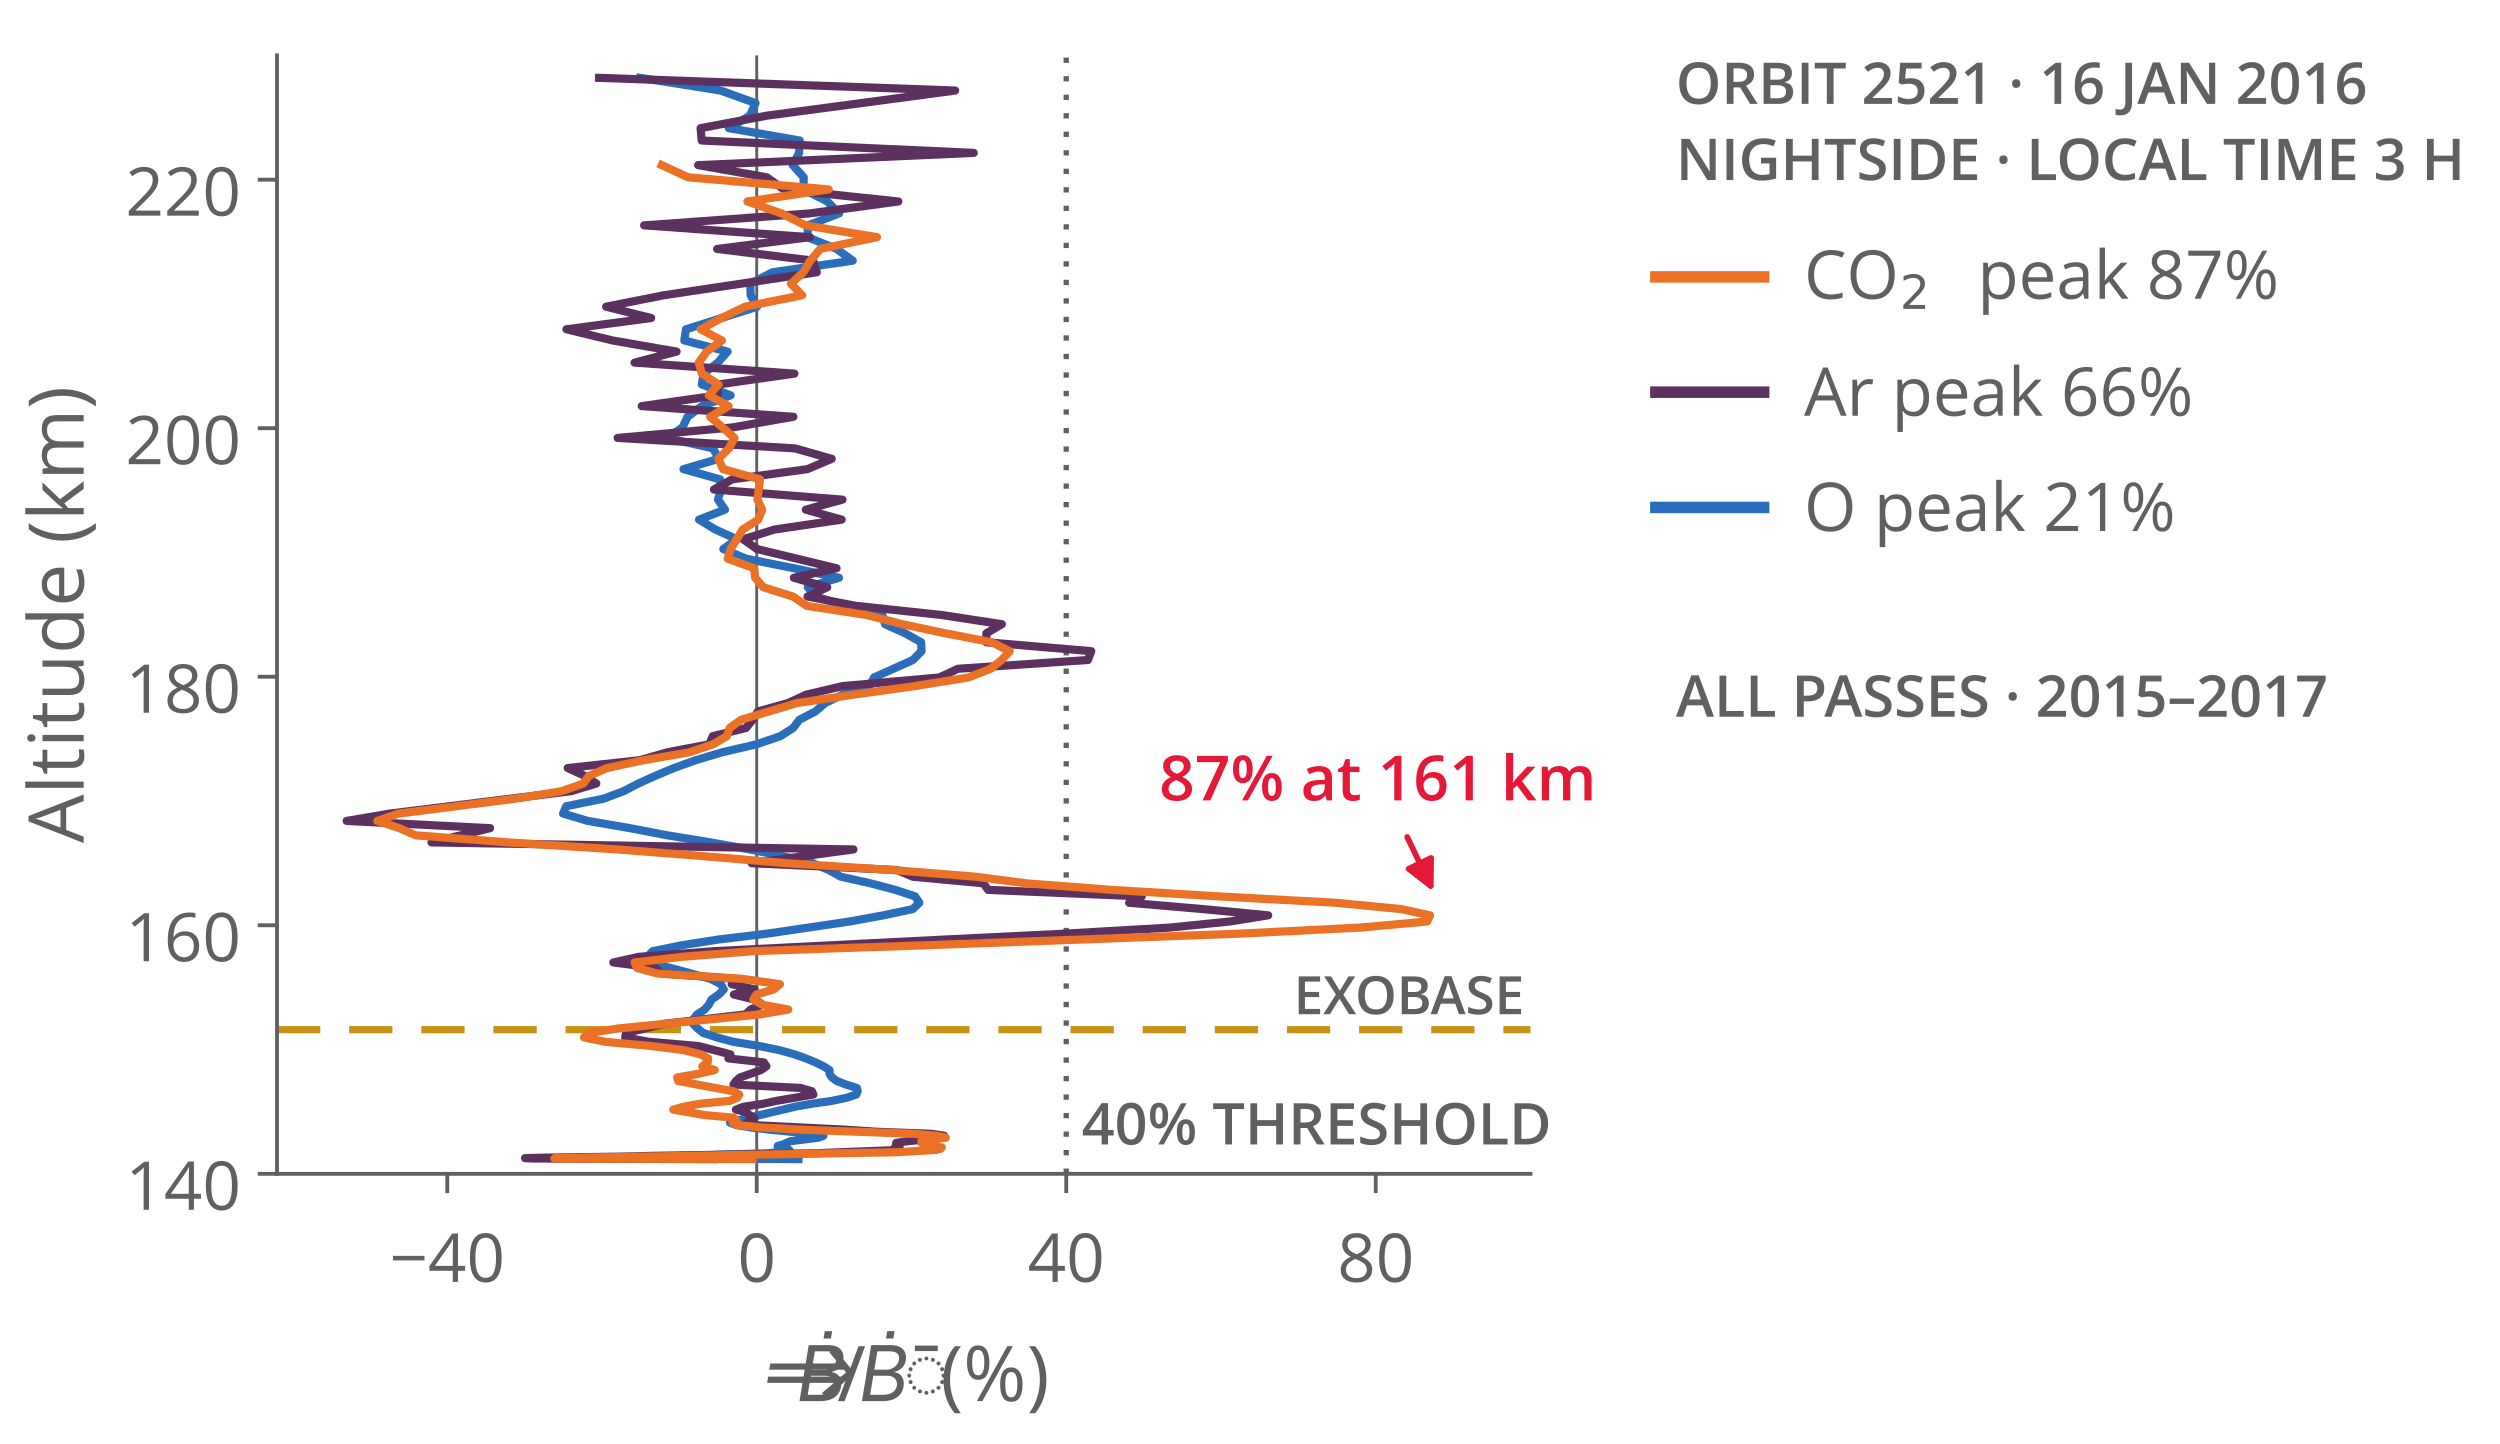
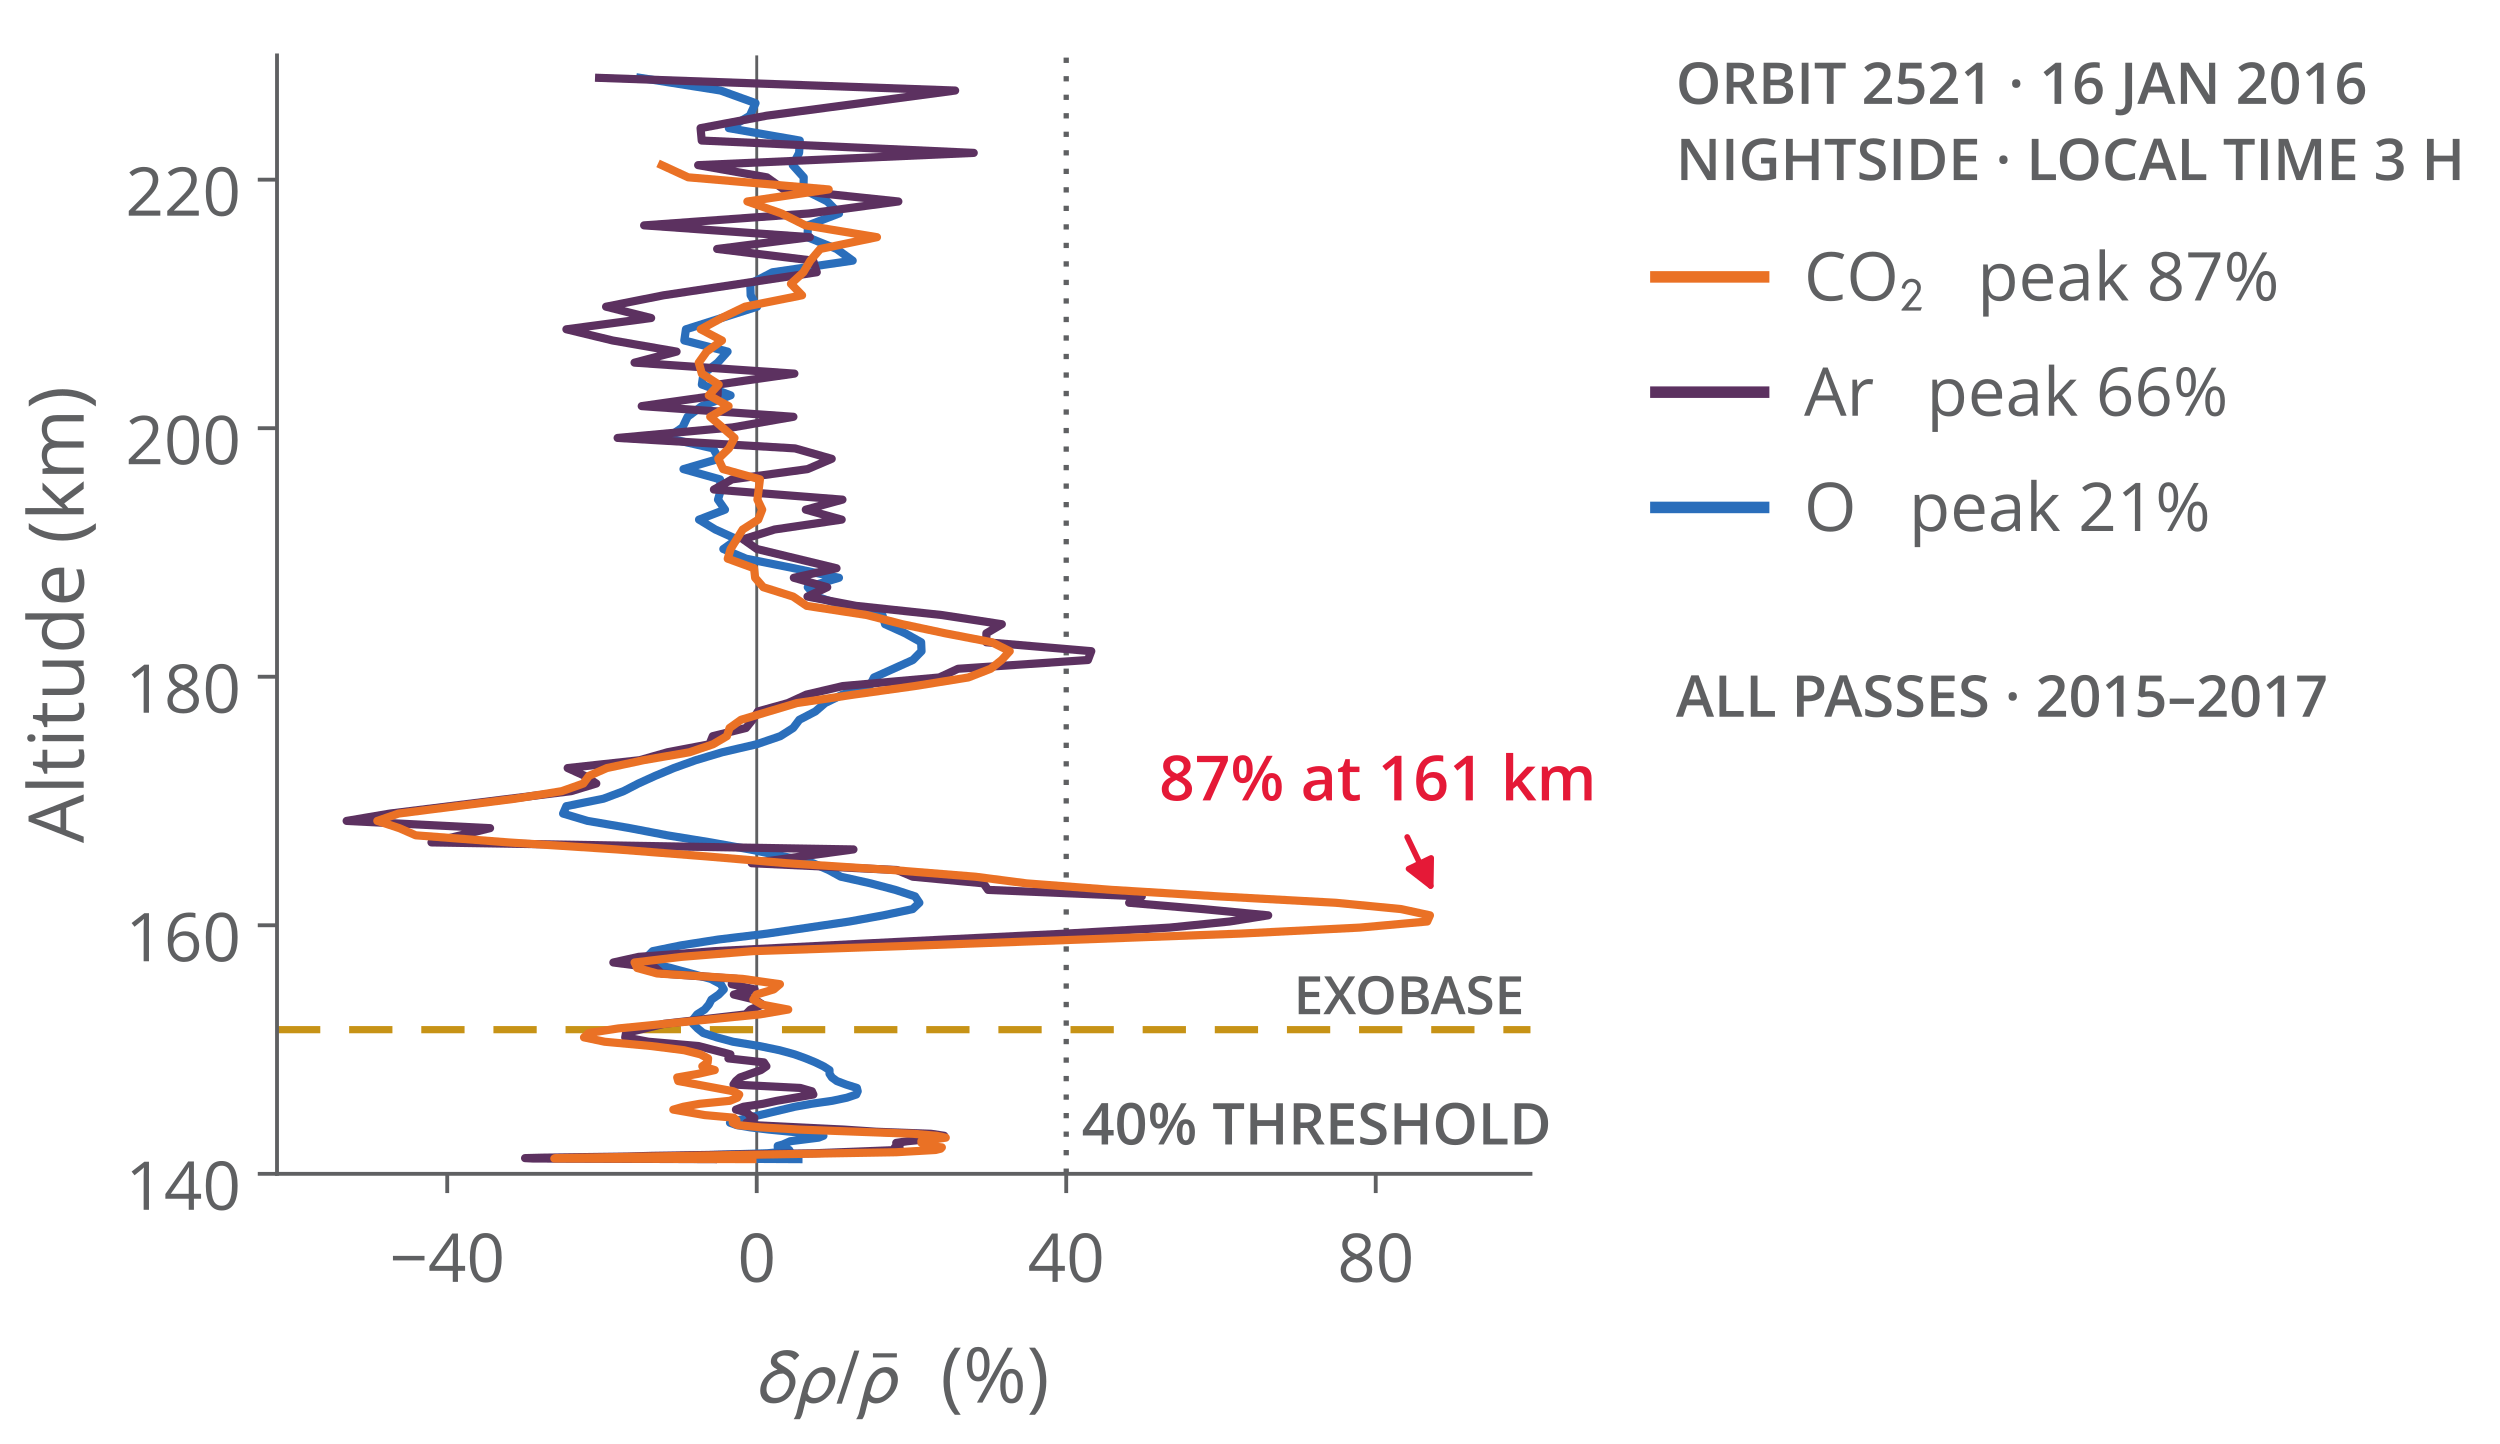
<svg xmlns="http://www.w3.org/2000/svg" xmlns:xlink="http://www.w3.org/1999/xlink" width="519.84pt" height="300.24pt" viewBox="0 0 519.84 300.24" version="1.1">
  <defs>
    <style type="text/css">*{stroke-linejoin: round; stroke-linecap: butt}</style>
  </defs>
  <g id="figure_1">
    <g id="patch_1">
      <path d="M 0 300.24  L 519.84 300.24  L 519.84 0  L 0 0  L 0 300.24  z " style="fill: none" />
    </g>
    <g id="axes_1">
      <g id="patch_2">
        <path d="M 57.6 244.08  L 318.24 244.08  L 318.24 11.52  L 57.6 11.52  L 57.6 244.08  z " style="fill: none" />
      </g>
      <g id="line2d_1">
-         <path d="M 157.351 244.08  L 157.351 11.52  " clip-path="url(#p445c65b185)" style="fill: none; stroke: #5f6062; stroke-width: 0.6; stroke-linecap: square" />
+         <path d="M 157.351 244.08  L 157.351 11.52  " clip-path="url(#pb7d62cb3fd)" style="fill: none; stroke: #5f6062; stroke-width: 0.6; stroke-linecap: square" />
      </g>
      <g id="line2d_2">
-         <path d="M 221.707 244.08  L 221.707 11.52  " clip-path="url(#p445c65b185)" style="fill: none; stroke-dasharray: 1.1,2.75; stroke-dashoffset: 0; stroke: #5f6062; stroke-width: 1.1" />
+         <path d="M 221.707 244.08  L 221.707 11.52  " clip-path="url(#pb7d62cb3fd)" style="fill: none; stroke-dasharray: 1.1,2.75; stroke-dashoffset: 0; stroke: #5f6062; stroke-width: 1.1" />
      </g>
      <g id="line2d_3">
-         <path d="M 57.6 214.106  L 318.24 214.106  " clip-path="url(#p445c65b185)" style="fill: none; stroke-dasharray: 9,6; stroke-dashoffset: 0; stroke: #c79316; stroke-width: 1.5" />
+         <path d="M 57.6 214.106  L 318.24 214.106  " clip-path="url(#pb7d62cb3fd)" style="fill: none; stroke-dasharray: 9,6; stroke-dashoffset: 0; stroke: #c79316; stroke-width: 1.5" />
      </g>
      <g id="matplotlib.axis_1">
        <g id="xtick_1">
          <g id="line2d_4">
            <defs>
-               <path id="m80b3a63161" d="M 0 0  L 0 4  " style="stroke: #5f6062; stroke-width: 0.8" />
+               <path id="m607904f510" d="M 0 0  L 0 4  " style="stroke: #5f6062; stroke-width: 0.8" />
            </defs>
            <g>
-               <use xlink:href="#m80b3a63161" x="92.996" y="244.08" style="fill: #5f6062; stroke: #5f6062; stroke-width: 0.8" />
+               <use xlink:href="#m607904f510" x="92.996" y="244.08" style="fill: #5f6062; stroke: #5f6062; stroke-width: 0.8" />
            </g>
          </g>
          <g id="text_1">
            <text style="font-size: 14px; font-family: 'Open Sans', 'DejaVu Sans', sans-serif; text-anchor: middle; fill: #5f6062" x="92.996" y="266.544" transform="rotate(-0 92.99556 266.5439)">−40</text>
          </g>
        </g>
        <g id="xtick_2">
          <g id="line2d_5">
            <g>
-               <use xlink:href="#m80b3a63161" x="157.351" y="244.08" style="fill: #5f6062; stroke: #5f6062; stroke-width: 0.8" />
+               <use xlink:href="#m607904f510" x="157.351" y="244.08" style="fill: #5f6062; stroke: #5f6062; stroke-width: 0.8" />
            </g>
          </g>
          <g id="text_2">
            <text style="font-size: 14px; font-family: 'Open Sans', 'DejaVu Sans', sans-serif; text-anchor: middle; fill: #5f6062" x="157.351" y="266.544" transform="rotate(-0 157.3511 266.5439)">0</text>
          </g>
        </g>
        <g id="xtick_3">
          <g id="line2d_6">
            <g>
-               <use xlink:href="#m80b3a63161" x="221.707" y="244.08" style="fill: #5f6062; stroke: #5f6062; stroke-width: 0.8" />
+               <use xlink:href="#m607904f510" x="221.707" y="244.08" style="fill: #5f6062; stroke: #5f6062; stroke-width: 0.8" />
            </g>
          </g>
          <g id="text_3">
            <text style="font-size: 14px; font-family: 'Open Sans', 'DejaVu Sans', sans-serif; text-anchor: middle; fill: #5f6062" x="221.707" y="266.544" transform="rotate(-0 221.7067 266.5439)">40</text>
          </g>
        </g>
        <g id="xtick_4">
          <g id="line2d_7">
            <g>
-               <use xlink:href="#m80b3a63161" x="286.062" y="244.08" style="fill: #5f6062; stroke: #5f6062; stroke-width: 0.8" />
+               <use xlink:href="#m607904f510" x="286.062" y="244.08" style="fill: #5f6062; stroke: #5f6062; stroke-width: 0.8" />
            </g>
          </g>
          <g id="text_4">
            <text style="font-size: 14px; font-family: 'Open Sans', 'DejaVu Sans', sans-serif; text-anchor: middle; fill: #5f6062" x="286.062" y="266.544" transform="rotate(-0 286.0622 266.5439)">80</text>
          </g>
        </g>
        <g id="text_5">
-           <g style="fill: #5f6062" transform="translate(157.6 291.747)">
-             <text>
-               <tspan x="0" y="-0.406" style="font-style: italic; font-size: 16px; font-family: 'STIXNonUnicode'; fill: #5f6062"></tspan>
-               <tspan x="7.952" y="-0.406" style="font-style: italic; font-size: 16px; font-family: 'STIXNonUnicode'; fill: #5f6062"></tspan>
-               <tspan x="20.944" y="-0.406" style="font-style: italic; font-size: 16px; font-family: 'STIXNonUnicode'; fill: #5f6062"></tspan>
-               <tspan x="16.496" y="-0.406" style="font-size: 16px; font-family: 'STIXGeneral'; fill: #5f6062">/</tspan>
-               <tspan x="30.272" y="-1.047" style="font-size: 16px; font-family: 'STIXGeneral'; fill: #5f6062">̄</tspan>
-               <tspan x="29.632" y="-0.406" style="font-size: 16px; font-family: 'Open Sans'; fill: #5f6062"> </tspan>
-               <tspan x="33.788" y="-0.406" style="font-size: 16px; font-family: 'Open Sans'; fill: #5f6062"> </tspan>
-               <tspan x="37.944" y="-0.406" style="font-size: 16px; font-family: 'Open Sans'; fill: #5f6062">(</tspan>
-               <tspan x="42.663" y="-0.406" style="font-size: 16px; font-family: 'Open Sans'; fill: #5f6062">%</tspan>
-               <tspan x="55.889" y="-0.406" style="font-size: 16px; font-family: 'Open Sans'; fill: #5f6062">)</tspan>
-             </text>
+           <g style="fill: #5f6062" transform="translate(157.6 291.747) scale(0.16 -0.16)">
+             <defs>
+               <path id="STIXNonUnicode-Italic-58" d="M 3437 3923  L 3098 3565  L 3002 3565  Q 2803 3917 2221 3917  Q 2016 3917 1805 3814  Q 1594 3712 1594 3520  Q 1594 3411 1750 3289  Q 1907 3168 2131 3037  Q 2355 2906 2582 2739  Q 2810 2573 2966 2310  Q 3123 2048 3123 1728  Q 3123 1472 3004 1171  Q 2886 870 2668 588  Q 2451 307 2089 121  Q 1728 -64 1293 -64  Q 781 -64 486 224  Q 192 512 192 973  Q 192 1594 589 2077  Q 986 2560 1626 2746  Q 1075 3014 1075 3392  Q 1075 3859 1484 4115  Q 1894 4371 2400 4371  Q 3181 4371 3437 3923  z M 2294 806  Q 2618 1222 2618 1708  Q 2618 2195 2099 2419  Q 1536 2413 1123 2029  Q 710 1645 710 1101  Q 710 794 899 592  Q 1088 390 1414 390  Q 1971 390 2294 806  z " transform="scale(0.015625)" />
+               <path id="STIXNonUnicode-Italic-65" d="M 38 -838  L 435 755  Q 576 1338 723 1709  Q 870 2080 1126 2381  Q 1619 2957 2304 2957  Q 2726 2957 2995 2669  Q 3264 2381 3264 1933  Q 3264 1171 2669 550  Q 2074 -70 1421 -70  Q 1062 -70 794 160  L 550 -813  Q 461 -1171 301 -1382  L -211 -1382  Q -32 -1120 38 -838  z M 2726 1798  Q 2726 2118 2553 2310  Q 2381 2502 2099 2502  Q 1773 2502 1498 2176  Q 1331 1984 1216 1693  Q 1101 1402 947 781  Q 1094 384 1504 384  Q 1997 384 2361 819  Q 2726 1254 2726 1798  z " transform="scale(0.015625)" />
+               <path id="STIXGeneral-Regular-12" d="M 1837 4326  L 378 -90  L -58 -90  L 1408 4326  L 1837 4326  z " transform="scale(0.015625)" />
+               <path id="STIXGeneral-Regular-202" d="M -474 3501  L -2464 3501  L -2464 3846  L -474 3846  L -474 3501  z " transform="scale(0.015625)" />
+               <path id="OpenSans-Regular-3" transform="scale(0.015625)" />
+               <path id="OpenSans-Regular-b" d="M 256 1753  Q 256 2544 486 3269  Q 716 3994 1197 4569  L 1694 4569  Q 1241 3975 1012 3250  Q 784 2525 784 1759  Q 784 1009 1012 296  Q 1241 -416 1688 -1013  L 1197 -1013  Q 716 -453 486 259  Q 256 972 256 1753  z " transform="scale(0.015625)" />
+               <path id="OpenSans-Regular-8" d="M 1247 4634  Q 1716 4634 1958 4261  Q 2200 3888 2200 3206  Q 2200 2525 1965 2145  Q 1731 1766 1247 1766  Q 797 1766 558 2145  Q 319 2525 319 3206  Q 319 3888 547 4261  Q 775 4634 1247 4634  z M 4141 4569  L 1606 0  L 1150 0  L 3684 4569  L 4141 4569  z M 1247 4263  Q 756 4263 756 3206  Q 756 2141 1247 2141  Q 1766 2141 1766 3206  Q 1766 4263 1247 4263  z M 4019 2803  Q 4484 2803 4728 2429  Q 4972 2056 4972 1375  Q 4972 697 4737 317  Q 4503 -63 4019 -63  Q 3566 -63 3328 317  Q 3091 697 3091 1375  Q 3091 2056 3317 2429  Q 3544 2803 4019 2803  z M 4019 2428  Q 3528 2428 3528 1375  Q 3528 313 4019 313  Q 4538 313 4538 1375  Q 4538 2428 4019 2428  z " transform="scale(0.015625)" />
+               <path id="OpenSans-Regular-c" d="M 1631 1759  Q 1631 978 1401 262  Q 1172 -453 691 -1013  L 200 -1013  Q 650 -416 878 298  Q 1106 1013 1106 1763  Q 1106 2528 876 3250  Q 647 3972 194 4569  L 691 4569  Q 1172 3994 1401 3270  Q 1631 2547 1631 1759  z " transform="scale(0.015625)" />
+             </defs>
+             <use xlink:href="#STIXNonUnicode-Italic-58" transform="translate(0 0.59375)" />
+             <use xlink:href="#STIXNonUnicode-Italic-65" transform="translate(49.69995 0.59375)" />
+             <use xlink:href="#STIXGeneral-Regular-12" transform="translate(103.0999 0.59375)" />
+             <use xlink:href="#STIXGeneral-Regular-202" transform="translate(187.9741 4.59375)" />
+             <use xlink:href="#STIXNonUnicode-Italic-65" transform="translate(130.8999 0.59375)" />
+             <use xlink:href="#OpenSans-Regular-3" transform="translate(185.1967 0.59375)" />
+             <use xlink:href="#OpenSans-Regular-3" transform="translate(211.1733 0.59375)" />
+             <use xlink:href="#OpenSans-Regular-b" transform="translate(237.1499 0.59375)" />
+             <use xlink:href="#OpenSans-Regular-8" transform="translate(266.6421 0.59375)" />
+             <use xlink:href="#OpenSans-Regular-c" transform="translate(349.3081 0.59375)" />
          </g>
        </g>
      </g>
      <g id="matplotlib.axis_2">
        <g id="ytick_1">
          <g id="line2d_8">
            <defs>
-               <path id="m5de8d59c5a" d="M 0 0  L -4 0  " style="stroke: #5f6062; stroke-width: 0.8" />
+               <path id="mc91e5c151a" d="M 0 0  L -4 0  " style="stroke: #5f6062; stroke-width: 0.8" />
            </defs>
            <g>
-               <use xlink:href="#m5de8d59c5a" x="57.6" y="244.08" style="fill: #5f6062; stroke: #5f6062; stroke-width: 0.8" />
+               <use xlink:href="#mc91e5c151a" x="57.6" y="244.08" style="fill: #5f6062; stroke: #5f6062; stroke-width: 0.8" />
            </g>
          </g>
          <g id="text_6">
            <text style="font-size: 14px; font-family: 'Open Sans', 'DejaVu Sans', sans-serif; text-anchor: end; fill: #5f6062" x="50.1" y="251.562" transform="rotate(-0 50.1 251.5619)">140</text>
          </g>
        </g>
        <g id="ytick_2">
          <g id="line2d_9">
            <g>
-               <use xlink:href="#m5de8d59c5a" x="57.6" y="192.4" style="fill: #5f6062; stroke: #5f6062; stroke-width: 0.8" />
+               <use xlink:href="#mc91e5c151a" x="57.6" y="192.4" style="fill: #5f6062; stroke: #5f6062; stroke-width: 0.8" />
            </g>
          </g>
          <g id="text_7">
            <text style="font-size: 14px; font-family: 'Open Sans', 'DejaVu Sans', sans-serif; text-anchor: end; fill: #5f6062" x="50.1" y="199.882" transform="rotate(-0 50.1 199.8819)">160</text>
          </g>
        </g>
        <g id="ytick_3">
          <g id="line2d_10">
            <g>
-               <use xlink:href="#m5de8d59c5a" x="57.6" y="140.72" style="fill: #5f6062; stroke: #5f6062; stroke-width: 0.8" />
+               <use xlink:href="#mc91e5c151a" x="57.6" y="140.72" style="fill: #5f6062; stroke: #5f6062; stroke-width: 0.8" />
            </g>
          </g>
          <g id="text_8">
            <text style="font-size: 14px; font-family: 'Open Sans', 'DejaVu Sans', sans-serif; text-anchor: end; fill: #5f6062" x="50.1" y="148.202" transform="rotate(-0 50.1 148.2019)">180</text>
          </g>
        </g>
        <g id="ytick_4">
          <g id="line2d_11">
            <g>
-               <use xlink:href="#m5de8d59c5a" x="57.6" y="89.04" style="fill: #5f6062; stroke: #5f6062; stroke-width: 0.8" />
+               <use xlink:href="#mc91e5c151a" x="57.6" y="89.04" style="fill: #5f6062; stroke: #5f6062; stroke-width: 0.8" />
            </g>
          </g>
          <g id="text_9">
            <text style="font-size: 14px; font-family: 'Open Sans', 'DejaVu Sans', sans-serif; text-anchor: end; fill: #5f6062" x="50.1" y="96.522" transform="rotate(-0 50.1 96.52193)">200</text>
          </g>
        </g>
        <g id="ytick_5">
          <g id="line2d_12">
            <g>
-               <use xlink:href="#m5de8d59c5a" x="57.6" y="37.36" style="fill: #5f6062; stroke: #5f6062; stroke-width: 0.8" />
+               <use xlink:href="#mc91e5c151a" x="57.6" y="37.36" style="fill: #5f6062; stroke: #5f6062; stroke-width: 0.8" />
            </g>
          </g>
          <g id="text_10">
            <text style="font-size: 14px; font-family: 'Open Sans', 'DejaVu Sans', sans-serif; text-anchor: end; fill: #5f6062" x="50.1" y="44.842" transform="rotate(-0 50.1 44.84193)">220</text>
          </g>
        </g>
        <g id="text_11">
          <text style="font-size: 16px; font-family: 'Open Sans', 'DejaVu Sans', sans-serif; text-anchor: middle; fill: #5f6062" x="17.4" y="127.8" transform="rotate(-90 17.40031 127.8)">Altitude (km)</text>
        </g>
      </g>
      <g id="patch_3">
        <path d="M 57.6 244.08  L 57.6 11.52  " style="fill: none; stroke: #5f6062; stroke-width: 0.8; stroke-linejoin: miter; stroke-linecap: square" />
      </g>
      <g id="patch_4">
        <path d="M 57.6 244.08  L 318.24 244.08  " style="fill: none; stroke: #5f6062; stroke-width: 0.8; stroke-linejoin: miter; stroke-linecap: square" />
      </g>
      <g id="line2d_13">
-         <path d="M 166.023 241.026  L 127.624 240.816  L 153.21 239.999  L 159.56 239.804  L 164.246 239.365  L 164.105 239.12  L 163.412 238.859  L 161.726 238.581  L 161.715 238.286  L 162.801 237.975  L 164.326 237.302  L 170.219 236.562  L 171.218 236.168  L 168.79 235.756  L 159.886 234.884  L 156.031 234.423  L 153.169 233.945  L 151.789 233.45  L 153.475 232.939  L 165.259 230.135  L 168.685 229.524  L 173.053 228.897  L 176.095 228.253  L 178.047 227.593  L 178.348 226.916  L 178.177 226.223  L 175.923 225.513  L 174.002 224.787  L 172.984 224.044  L 172.489 223.284  L 172.482 222.509  L 171.231 221.716  L 169.551 220.907  L 167.561 220.082  L 165.225 219.24  L 162.11 218.382  L 157.862 217.507  L 152.414 216.616  L 149.043 215.709  L 146.201 214.785  L 145.045 213.845  L 144.103 212.888  L 144.184 211.915  L 144.959 210.925  L 146.521 209.92  L 147.392 208.898  L 147.937 207.859  L 149.458 206.804  L 150.504 205.733  L 149.886 204.646  L 147.776 203.542  L 139.492 201.286  L 134.585 200.134  L 134.56 198.965  L 135.726 197.78  L 141.586 196.579  L 149.34 195.362  L 159.558 194.128  L 176.642 191.613  L 183.675 190.331  L 189.777 189.033  L 191.166 187.718  L 190.275 186.388  L 186.174 185.042  L 181.023 183.679  L 174.827 182.3  L 172.287 180.906  L 169.05 179.495  L 162.969 178.069  L 155.902 176.626  L 147.786 175.167  L 138.743 173.693  L 130.969 172.202  L 122.178 170.695  L 117.086 169.173  L 117.758 167.634  L 125.475 166.08  L 129.663 164.51  L 132.73 162.924  L 136.257 161.322  L 140.122 159.704  L 144.66 158.071  L 150.188 156.421  L 157.34 154.756  L 162.254 153.075  L 164.925 151.378  L 166.214 149.666  L 169.545 147.938  L 171.567 146.194  L 175.173 144.435  L 180.823 142.659  L 181.736 140.869  L 189.815 137.24  L 191.619 135.402  L 191.536 133.549  L 188.199 131.68  L 184.038 129.796  L 183.488 127.896  L 175.615 125.98  L 169.686 124.049  L 167.968 122.103  L 174.449 120.141  L 165.114 118.164  L 155.139 116.171  L 150.409 114.163  L 153.252 112.14  L 148.732 110.101  L 145.354 108.047  L 150.753 105.977  L 149.297 103.893  L 149.911 101.792  L 149.717 99.677  L 142.121 97.547  L 149.475 95.401  L 148.288 93.24  L 138.711 91.064  L 141.916 88.872  L 142.968 86.666  L 145.931 84.444  L 151.917 82.208  L 145.941 79.956  L 146.284 77.689  L 149.239 75.407  L 151.287 73.111  L 142.292 70.799  L 142.631 68.472  L 157.432 63.774  L 156.086 61.402  L 156.003 59.016  L 160.623 56.614  L 177.305 54.198  L 173.958 51.767  L 167.895 49.321  L 168.014 46.861  L 174.469 44.386  L 172.04 41.896  L 167.066 39.391  L 167.121 36.871  L 164.842 34.338  L 166.164 31.789  L 166.304 29.225  L 151.553 26.647  L 155.921 24.055  L 157.101 21.448  L 149.83 18.826  L 133.119 16.19  L 133.119 16.19  " clip-path="url(#p445c65b185)" style="fill: none; stroke: #2a6ebb; stroke-width: 1.7; stroke-linecap: square" />
+         <path d="M 166.023 241.026  L 127.624 240.816  L 153.21 239.999  L 159.56 239.804  L 164.246 239.365  L 164.105 239.12  L 163.412 238.859  L 161.726 238.581  L 161.715 238.286  L 162.801 237.975  L 164.326 237.302  L 170.219 236.562  L 171.218 236.168  L 168.79 235.756  L 159.886 234.884  L 156.031 234.423  L 153.169 233.945  L 151.789 233.45  L 153.475 232.939  L 165.259 230.135  L 168.685 229.524  L 173.053 228.897  L 176.095 228.253  L 178.047 227.593  L 178.348 226.916  L 178.177 226.223  L 175.923 225.513  L 174.002 224.787  L 172.984 224.044  L 172.489 223.284  L 172.482 222.509  L 171.231 221.716  L 169.551 220.907  L 167.561 220.082  L 165.225 219.24  L 162.11 218.382  L 157.862 217.507  L 152.414 216.616  L 149.043 215.709  L 146.201 214.785  L 145.045 213.845  L 144.103 212.888  L 144.184 211.915  L 144.959 210.925  L 146.521 209.92  L 147.392 208.898  L 147.937 207.859  L 149.458 206.804  L 150.504 205.733  L 149.886 204.646  L 147.776 203.542  L 139.492 201.286  L 134.585 200.134  L 134.56 198.965  L 135.726 197.78  L 141.586 196.579  L 149.34 195.362  L 159.558 194.128  L 176.642 191.613  L 183.675 190.331  L 189.777 189.033  L 191.166 187.718  L 190.275 186.388  L 186.174 185.042  L 181.023 183.679  L 174.827 182.3  L 172.287 180.906  L 169.05 179.495  L 162.969 178.069  L 155.902 176.626  L 147.786 175.167  L 138.743 173.693  L 130.969 172.202  L 122.178 170.695  L 117.086 169.173  L 117.758 167.634  L 125.475 166.08  L 129.663 164.51  L 132.73 162.924  L 136.257 161.322  L 140.122 159.704  L 144.66 158.071  L 150.188 156.421  L 157.34 154.756  L 162.254 153.075  L 164.925 151.378  L 166.214 149.666  L 169.545 147.938  L 171.567 146.194  L 175.173 144.435  L 180.823 142.659  L 181.736 140.869  L 189.815 137.24  L 191.619 135.402  L 191.536 133.549  L 188.199 131.68  L 184.038 129.796  L 183.488 127.896  L 175.615 125.98  L 169.686 124.049  L 167.968 122.103  L 174.449 120.141  L 165.114 118.164  L 155.139 116.171  L 150.409 114.163  L 153.252 112.14  L 148.732 110.101  L 145.354 108.047  L 150.753 105.977  L 149.297 103.893  L 149.911 101.792  L 149.717 99.677  L 142.121 97.547  L 149.475 95.401  L 148.288 93.24  L 138.711 91.064  L 141.916 88.872  L 142.968 86.666  L 145.931 84.444  L 151.917 82.208  L 145.941 79.956  L 146.284 77.689  L 149.239 75.407  L 151.287 73.111  L 142.292 70.799  L 142.631 68.472  L 157.432 63.774  L 156.086 61.402  L 156.003 59.016  L 160.623 56.614  L 177.305 54.198  L 173.958 51.767  L 167.895 49.321  L 168.014 46.861  L 174.469 44.386  L 172.04 41.896  L 167.066 39.391  L 167.121 36.871  L 164.842 34.338  L 166.164 31.789  L 166.304 29.225  L 151.553 26.647  L 155.921 24.055  L 157.101 21.448  L 149.83 18.826  L 133.119 16.19  L 133.119 16.19  " clip-path="url(#pb7d62cb3fd)" style="fill: none; stroke: #2a6ebb; stroke-width: 1.7; stroke-linecap: square" />
      </g>
      <g id="line2d_14">
-         <path d="M 148.245 241.026  L 110.775 240.893  L 109.183 240.816  L 112.786 240.721  L 130.539 240.483  L 135.613 240.338  L 169.422 239.804  L 186.867 239.12  L 187.089 238.859  L 186.073 238.581  L 187.144 237.975  L 186.357 237.647  L 188.642 237.302  L 192.397 236.94  L 194.826 236.562  L 196.33 236.168  L 193.61 235.756  L 182.2 235.329  L 175.569 234.884  L 156.466 233.945  L 155.225 233.45  L 156.333 232.939  L 156.848 232.411  L 155.817 231.867  L 155.301 231.306  L 153.029 230.729  L 154.587 230.135  L 158.613 229.524  L 161.533 228.897  L 169.127 227.593  L 168.824 226.916  L 166.41 226.223  L 152.521 225.513  L 153.017 224.787  L 153.873 224.044  L 158.21 222.509  L 159.364 221.716  L 158.832 220.907  L 151.462 220.082  L 151.879 219.24  L 145.241 217.507  L 134.853 216.616  L 130.005 215.709  L 130.176 214.785  L 138.111 212.888  L 155.067 210.925  L 156.063 209.92  L 158.584 208.898  L 156.991 207.859  L 152.596 206.804  L 156.907 205.733  L 152.152 204.646  L 153.182 203.542  L 137.596 202.422  L 136.336 201.286  L 127.54 200.134  L 132.802 198.965  L 148.549 197.78  L 196.411 195.362  L 221.689 194.128  L 243.211 192.879  L 255.682 191.613  L 263.702 190.331  L 250.167 189.033  L 234.791 187.718  L 237.421 186.388  L 205.456 185.042  L 204.497 183.679  L 189.787 182.3  L 186.499 180.906  L 156.312 179.495  L 177.462 176.626  L 89.72 175.167  L 101.9 172.202  L 72.081 170.695  L 81.047 169.173  L 118.749 164.51  L 123.988 162.924  L 121.575 161.322  L 118.04 159.704  L 133.012 158.071  L 138.793 156.421  L 147.525 154.756  L 148.207 153.075  L 155.112 151.378  L 156.493 149.666  L 157.595 147.938  L 163.846 146.194  L 167.665 144.435  L 175.236 142.659  L 195.294 140.869  L 199.212 139.062  L 226.219 137.24  L 226.914 135.402  L 205.099 133.549  L 205.104 131.68  L 208.318 129.796  L 195.903 127.896  L 178 125.98  L 167.909 124.049  L 172.009 122.103  L 165.068 120.141  L 173.942 118.164  L 157.396 114.163  L 154.529 112.14  L 161.064 110.101  L 175.014 108.047  L 167.556 105.977  L 175.175 103.893  L 148.449 101.792  L 152.22 99.677  L 167.907 97.547  L 172.942 95.401  L 165.32 93.24  L 128.427 91.064  L 152.316 88.872  L 164.977 86.666  L 133.438 84.444  L 149.213 82.208  L 149.291 79.956  L 165.181 77.689  L 131.945 75.407  L 140.683 73.111  L 127.385 70.799  L 117.777 68.472  L 135.392 66.13  L 126.025 63.774  L 137.977 61.402  L 169.834 56.614  L 169.088 54.198  L 149.123 51.767  L 168.399 49.321  L 133.936 46.861  L 168.226 44.386  L 186.799 41.896  L 162.986 39.391  L 159.45 36.871  L 145.17 34.338  L 202.472 31.789  L 145.915 29.225  L 145.672 26.647  L 159.413 24.055  L 198.606 18.826  L 124.575 16.19  L 124.575 16.19  " clip-path="url(#p445c65b185)" style="fill: none; stroke: #5c3160; stroke-width: 1.7; stroke-linecap: square" />
+         <path d="M 148.245 241.026  L 110.775 240.893  L 109.183 240.816  L 112.786 240.721  L 130.539 240.483  L 135.613 240.338  L 169.422 239.804  L 186.867 239.12  L 187.089 238.859  L 186.073 238.581  L 187.144 237.975  L 186.357 237.647  L 188.642 237.302  L 192.397 236.94  L 194.826 236.562  L 196.33 236.168  L 193.61 235.756  L 182.2 235.329  L 175.569 234.884  L 156.466 233.945  L 155.225 233.45  L 156.333 232.939  L 156.848 232.411  L 155.817 231.867  L 155.301 231.306  L 153.029 230.729  L 154.587 230.135  L 158.613 229.524  L 161.533 228.897  L 169.127 227.593  L 168.824 226.916  L 166.41 226.223  L 152.521 225.513  L 153.017 224.787  L 153.873 224.044  L 158.21 222.509  L 159.364 221.716  L 158.832 220.907  L 151.462 220.082  L 151.879 219.24  L 145.241 217.507  L 134.853 216.616  L 130.005 215.709  L 130.176 214.785  L 138.111 212.888  L 155.067 210.925  L 156.063 209.92  L 158.584 208.898  L 156.991 207.859  L 152.596 206.804  L 156.907 205.733  L 152.152 204.646  L 153.182 203.542  L 137.596 202.422  L 136.336 201.286  L 127.54 200.134  L 132.802 198.965  L 148.549 197.78  L 196.411 195.362  L 221.689 194.128  L 243.211 192.879  L 255.682 191.613  L 263.702 190.331  L 250.167 189.033  L 234.791 187.718  L 237.421 186.388  L 205.456 185.042  L 204.497 183.679  L 189.787 182.3  L 186.499 180.906  L 156.312 179.495  L 177.462 176.626  L 89.72 175.167  L 101.9 172.202  L 72.081 170.695  L 81.047 169.173  L 118.749 164.51  L 123.988 162.924  L 121.575 161.322  L 118.04 159.704  L 133.012 158.071  L 138.793 156.421  L 147.525 154.756  L 148.207 153.075  L 155.112 151.378  L 156.493 149.666  L 157.595 147.938  L 163.846 146.194  L 167.665 144.435  L 175.236 142.659  L 195.294 140.869  L 199.212 139.062  L 226.219 137.24  L 226.914 135.402  L 205.099 133.549  L 205.104 131.68  L 208.318 129.796  L 195.903 127.896  L 178 125.98  L 167.909 124.049  L 172.009 122.103  L 165.068 120.141  L 173.942 118.164  L 157.396 114.163  L 154.529 112.14  L 161.064 110.101  L 175.014 108.047  L 167.556 105.977  L 175.175 103.893  L 148.449 101.792  L 152.22 99.677  L 167.907 97.547  L 172.942 95.401  L 165.32 93.24  L 128.427 91.064  L 152.316 88.872  L 164.977 86.666  L 133.438 84.444  L 149.213 82.208  L 149.291 79.956  L 165.181 77.689  L 131.945 75.407  L 140.683 73.111  L 127.385 70.799  L 117.777 68.472  L 135.392 66.13  L 126.025 63.774  L 137.977 61.402  L 169.834 56.614  L 169.088 54.198  L 149.123 51.767  L 168.399 49.321  L 133.936 46.861  L 168.226 44.386  L 186.799 41.896  L 162.986 39.391  L 159.45 36.871  L 145.17 34.338  L 202.472 31.789  L 145.915 29.225  L 145.672 26.647  L 159.413 24.055  L 198.606 18.826  L 124.575 16.19  L 124.575 16.19  " clip-path="url(#pb7d62cb3fd)" style="fill: none; stroke: #5c3160; stroke-width: 1.7; stroke-linecap: square" />
      </g>
      <g id="line2d_15">
-         <path d="M 156.448 241.026  L 115.27 240.893  L 115.423 240.816  L 186.343 239.593  L 194.55 239.12  L 195.588 238.859  L 195.845 238.581  L 193.055 238.286  L 192.754 237.975  L 191.61 237.647  L 191.589 237.302  L 196.656 236.562  L 194.775 236.168  L 189.87 235.756  L 166.303 234.884  L 158.264 234.423  L 153.299 233.945  L 152.367 233.45  L 153.13 232.939  L 152.582 232.411  L 146.529 231.867  L 140.004 230.729  L 142.091 230.135  L 145.454 229.524  L 151.766 228.897  L 153.322 228.253  L 153.711 227.593  L 152.485 226.916  L 141.034 224.787  L 140.815 224.044  L 145.196 223.284  L 148.625 222.509  L 146.038 221.716  L 147.152 220.907  L 147.241 220.082  L 145.655 219.24  L 142.269 218.382  L 135.39 217.507  L 125.734 216.616  L 121.439 215.709  L 122.431 214.785  L 128.602 213.845  L 158.039 210.925  L 163.901 209.92  L 158.47 208.898  L 156.646 207.859  L 157.294 206.804  L 160.893 205.733  L 162.178 204.646  L 154.393 203.542  L 136.629 202.422  L 132.494 201.286  L 131.95 200.134  L 141.729 198.965  L 156.507 197.78  L 191.823 196.579  L 257.956 194.128  L 282.75 192.879  L 296.77 191.613  L 297.336 190.331  L 291.348 189.033  L 277.745 187.718  L 253.29 186.388  L 231.218 185.042  L 213.409 183.679  L 202.834 182.3  L 185.501 180.906  L 163.57 179.495  L 146.804 178.069  L 128.255 176.626  L 105.706 175.167  L 86.448 173.693  L 83.028 172.202  L 78.457 170.695  L 82.846 169.173  L 107.108 166.08  L 116.811 164.51  L 121.295 162.924  L 122.478 161.322  L 126.2 159.704  L 133.816 158.071  L 143.362 156.421  L 148.274 154.756  L 151.148 153.075  L 151.707 151.378  L 154.091 149.666  L 165.697 146.194  L 177.514 144.435  L 190.219 142.659  L 201.339 140.869  L 205.993 139.062  L 208.276 137.24  L 209.96 135.402  L 206.225 133.549  L 196.512 131.68  L 187.633 129.796  L 180.266 127.896  L 167.735 125.98  L 164.911 124.049  L 158.716 122.103  L 157.019 120.141  L 156.797 118.164  L 151.323 116.171  L 151.92 114.163  L 154.437 110.101  L 157.668 108.047  L 158.488 105.977  L 157.499 103.893  L 158.017 99.677  L 150.361 97.547  L 149.353 95.401  L 151.576 93.24  L 152.725 91.064  L 147.681 86.666  L 151.498 84.444  L 147.386 82.208  L 149.44 79.956  L 145.934 77.689  L 145.296 75.407  L 146.941 73.111  L 150.128 70.799  L 145.701 68.472  L 150.014 66.13  L 154.899 63.774  L 166.778 61.402  L 164.468 59.016  L 167.055 56.614  L 168.494 54.198  L 170.562 51.767  L 182.353 49.321  L 167.461 46.861  L 162.505 44.386  L 155.405 41.896  L 172.312 39.391  L 143.091 36.871  L 137.601 34.338  L 137.601 34.338  " clip-path="url(#p445c65b185)" style="fill: none; stroke: #ea7125; stroke-width: 1.7; stroke-linecap: square" />
+         <path d="M 156.448 241.026  L 115.27 240.893  L 115.423 240.816  L 186.343 239.593  L 194.55 239.12  L 195.588 238.859  L 195.845 238.581  L 193.055 238.286  L 192.754 237.975  L 191.61 237.647  L 191.589 237.302  L 196.656 236.562  L 194.775 236.168  L 189.87 235.756  L 166.303 234.884  L 158.264 234.423  L 153.299 233.945  L 152.367 233.45  L 153.13 232.939  L 152.582 232.411  L 146.529 231.867  L 140.004 230.729  L 142.091 230.135  L 145.454 229.524  L 151.766 228.897  L 153.322 228.253  L 153.711 227.593  L 152.485 226.916  L 141.034 224.787  L 140.815 224.044  L 145.196 223.284  L 148.625 222.509  L 146.038 221.716  L 147.152 220.907  L 147.241 220.082  L 145.655 219.24  L 142.269 218.382  L 135.39 217.507  L 125.734 216.616  L 121.439 215.709  L 122.431 214.785  L 128.602 213.845  L 158.039 210.925  L 163.901 209.92  L 158.47 208.898  L 156.646 207.859  L 157.294 206.804  L 160.893 205.733  L 162.178 204.646  L 154.393 203.542  L 136.629 202.422  L 132.494 201.286  L 131.95 200.134  L 141.729 198.965  L 156.507 197.78  L 191.823 196.579  L 257.956 194.128  L 282.75 192.879  L 296.77 191.613  L 297.336 190.331  L 291.348 189.033  L 277.745 187.718  L 253.29 186.388  L 231.218 185.042  L 213.409 183.679  L 202.834 182.3  L 185.501 180.906  L 163.57 179.495  L 146.804 178.069  L 128.255 176.626  L 105.706 175.167  L 86.448 173.693  L 83.028 172.202  L 78.457 170.695  L 82.846 169.173  L 107.108 166.08  L 116.811 164.51  L 121.295 162.924  L 122.478 161.322  L 126.2 159.704  L 133.816 158.071  L 143.362 156.421  L 148.274 154.756  L 151.148 153.075  L 151.707 151.378  L 154.091 149.666  L 165.697 146.194  L 177.514 144.435  L 190.219 142.659  L 201.339 140.869  L 205.993 139.062  L 208.276 137.24  L 209.96 135.402  L 206.225 133.549  L 196.512 131.68  L 187.633 129.796  L 180.266 127.896  L 167.735 125.98  L 164.911 124.049  L 158.716 122.103  L 157.019 120.141  L 156.797 118.164  L 151.323 116.171  L 151.92 114.163  L 154.437 110.101  L 157.668 108.047  L 158.488 105.977  L 157.499 103.893  L 158.017 99.677  L 150.361 97.547  L 149.353 95.401  L 151.576 93.24  L 152.725 91.064  L 147.681 86.666  L 151.498 84.444  L 147.386 82.208  L 149.44 79.956  L 145.934 77.689  L 145.296 75.407  L 146.941 73.111  L 150.128 70.799  L 145.701 68.472  L 150.014 66.13  L 154.899 63.774  L 166.778 61.402  L 164.468 59.016  L 167.055 56.614  L 168.494 54.198  L 170.562 51.767  L 182.353 49.321  L 167.461 46.861  L 162.505 44.386  L 155.405 41.896  L 172.312 39.391  L 143.091 36.871  L 137.601 34.338  L 137.601 34.338  " clip-path="url(#pb7d62cb3fd)" style="fill: none; stroke: #ea7125; stroke-width: 1.7; stroke-linecap: square" />
      </g>
      <g id="text_12">
-         <text style="font-weight: 600; font-size: 11px; font-family: 'Open Sans', 'DejaVu Sans', sans-serif; text-anchor: end; fill: #5f6062" x="316.937" y="210.883" transform="rotate(-0 316.9368 210.8829)">EXOBASE</text>
+         <text style="font-size: 11px; font-family: 'Open Sans SemiBold', 'DejaVu Sans', sans-serif; text-anchor: end; fill: #5f6062" x="316.937" y="210.883" transform="rotate(-0 316.9368 210.8829)">EXOBASE</text>
      </g>
      <g id="text_13">
-         <text style="font-weight: 600; font-size: 12px; font-family: 'Open Sans', 'DejaVu Sans', sans-serif; text-anchor: start; fill: #5f6062" x="224.924" y="237.98" transform="rotate(-0 224.9244 237.9804)">40% THRESHOLD</text>
+         <text style="font-size: 12px; font-family: 'Open Sans SemiBold', 'DejaVu Sans', sans-serif; text-anchor: start; fill: #5f6062" x="224.924" y="237.98" transform="rotate(-0 224.9244 237.9804)">40% THRESHOLD</text>
      </g>
      <g id="patch_5">
        <path d="M 292.612 174.05  Q 295.34 179.738 297.487 184.217  " style="fill: none; stroke: #e51937; stroke-width: 1.2; stroke-linecap: round" />
        <path d="M 297.583 178.404  L 297.487 184.217  L 292.895 180.652  z " style="fill: #e51937; stroke: #e51937; stroke-width: 1.2; stroke-linecap: round" />
      </g>
      <g id="text_14">
-         <text style="font-weight: 600; font-size: 13px; font-family: 'Open Sans', 'DejaVu Sans', sans-serif; text-anchor: start; fill: #e51937" x="241.013" y="166.435" transform="rotate(-0 241.0133 166.4352)">87% at 161 km</text>
+         <text style="font-size: 13px; font-family: 'Open Sans SemiBold', 'DejaVu Sans', sans-serif; text-anchor: start; fill: #e51937" x="241.013" y="166.435" transform="rotate(-0 241.0133 166.4352)">87% at 161 km</text>
      </g>
    </g>
    <g id="text_15">
-       <text style="font-weight: 600; font-size: 12px; font-family: 'Open Sans', 'DejaVu Sans', sans-serif; text-anchor: start; fill: #5f6062" x="348.48" y="21.6" transform="rotate(-0 348.48 21.6)">ORBIT 2521 · 16 JAN 2016</text>
+       <text style="font-size: 12px; font-family: 'Open Sans SemiBold', 'DejaVu Sans', sans-serif; text-anchor: start; fill: #5f6062" x="348.48" y="21.6" transform="rotate(-0 348.48 21.6)">ORBIT 2521 · 16 JAN 2016</text>
    </g>
    <g id="text_16">
-       <text style="font-weight: 600; font-size: 12px; font-family: 'Open Sans', 'DejaVu Sans', sans-serif; text-anchor: start; fill: #5f6062" x="348.48" y="37.44" transform="rotate(-0 348.48 37.44)">NIGHTSIDE · LOCAL TIME 3 H</text>
+       <text style="font-size: 12px; font-family: 'Open Sans SemiBold', 'DejaVu Sans', sans-serif; text-anchor: start; fill: #5f6062" x="348.48" y="37.44" transform="rotate(-0 348.48 37.44)">NIGHTSIDE · LOCAL TIME 3 H</text>
    </g>
    <g id="text_17">
-       <text style="font-weight: 600; font-size: 12px; font-family: 'Open Sans', 'DejaVu Sans', sans-serif; text-anchor: start; fill: #5f6062" x="348.48" y="149.04" transform="rotate(-0 348.48 149.04)">ALL PASSES · 2015–2017</text>
+       <text style="font-size: 12px; font-family: 'Open Sans SemiBold', 'DejaVu Sans', sans-serif; text-anchor: start; fill: #5f6062" x="348.48" y="149.04" transform="rotate(-0 348.48 149.04)">ALL PASSES · 2015–2017</text>
    </g>
    <g id="legend_1">
      <g id="line2d_16">
        <path d="M 344.321 57.584  L 355.521 57.584  L 366.721 57.584  " style="fill: none; stroke: #ea7125; stroke-width: 2.4; stroke-linecap: square" />
      </g>
      <g id="text_18">
-         <g style="fill: #5f6062" transform="translate(375.1213 62.48387)">
-           <text>
-             <tspan x="0" y="-0.359" style="font-size: 14px; font-family: 'Open Sans'; fill: #5f6062">C</tspan>
-             <tspan x="8.818" y="-0.359" style="font-size: 14px; font-family: 'Open Sans'; fill: #5f6062">O</tspan>
-             <tspan x="25.143" y="-0.359" style="font-size: 14px; font-family: 'Open Sans'; fill: #5f6062"> </tspan>
-             <tspan x="28.78" y="-0.359" style="font-size: 14px; font-family: 'Open Sans'; fill: #5f6062"> </tspan>
-             <tspan x="32.417" y="-0.359" style="font-size: 14px; font-family: 'Open Sans'; fill: #5f6062"> </tspan>
-             <tspan x="36.054" y="-0.359" style="font-size: 14px; font-family: 'Open Sans'; fill: #5f6062">p</tspan>
-             <tspan x="44.619" y="-0.359" style="font-size: 14px; font-family: 'Open Sans'; fill: #5f6062">e</tspan>
-             <tspan x="52.48" y="-0.359" style="font-size: 14px; font-family: 'Open Sans'; fill: #5f6062">a</tspan>
-             <tspan x="60.26" y="-0.359" style="font-size: 14px; font-family: 'Open Sans'; fill: #5f6062">k</tspan>
-             <tspan x="67.615" y="-0.359" style="font-size: 14px; font-family: 'Open Sans'; fill: #5f6062"> </tspan>
-             <tspan x="71.252" y="-0.359" style="font-size: 14px; font-family: 'Open Sans'; fill: #5f6062">8</tspan>
-             <tspan x="79.257" y="-0.359" style="font-size: 14px; font-family: 'Open Sans'; fill: #5f6062">7</tspan>
-             <tspan x="87.262" y="-0.359" style="font-size: 14px; font-family: 'Open Sans'; fill: #5f6062">%</tspan>
-             <tspan x="19.929" y="1.741" style="font-size: 9.8px; font-family: 'STIXGeneral'; fill: #5f6062">𝟤</tspan>
-           </text>
+         <g style="fill: #5f6062" transform="translate(375.1213 62.48387) scale(0.14 -0.14)">
+           <defs>
+             <path id="OpenSans-Regular-26" d="M 2578 4166  Q 2075 4166 1709 3937  Q 1344 3709 1147 3287  Q 950 2866 950 2288  Q 950 1422 1353 912  Q 1756 403 2563 403  Q 2869 403 3139 454  Q 3409 506 3666 584  L 3666 122  Q 3416 28 3141 -17  Q 2866 -63 2488 -63  Q 1791 -63 1323 226  Q 856 516 623 1044  Q 391 1572 391 2291  Q 391 2981 647 3509  Q 903 4038 1392 4336  Q 1881 4634 2584 4634  Q 3297 4634 3834 4369  L 3622 3919  Q 3403 4019 3142 4092  Q 2881 4166 2578 4166  z " transform="scale(0.015625)" />
+             <path id="OpenSans-Regular-32" d="M 4588 2291  Q 4588 1584 4350 1056  Q 4113 528 3647 232  Q 3181 -63 2494 -63  Q 1784 -63 1317 234  Q 850 531 620 1061  Q 391 1591 391 2297  Q 391 2997 622 3525  Q 853 4053 1323 4347  Q 1794 4641 2503 4641  Q 3181 4641 3645 4350  Q 4109 4059 4348 3532  Q 4588 3006 4588 2291  z M 950 2291  Q 950 1419 1326 908  Q 1703 397 2494 397  Q 3288 397 3658 906  Q 4028 1416 4028 2291  Q 4028 3175 3658 3673  Q 3288 4172 2503 4172  Q 1706 4172 1328 3669  Q 950 3166 950 2291  z " transform="scale(0.015625)" />
+             <path id="STIXGeneral-Regular-cc1" d="M 3002 454  L 2816 0  L 224 0  L 224 134  L 1344 1504  L 1344 1498  L 1702 1933  Q 1952 2234 2054 2365  Q 2157 2496 2253 2685  Q 2349 2874 2349 3040  Q 2349 3437 2134 3654  Q 1920 3872 1549 3872  Q 1254 3872 1008 3629  Q 762 3386 698 2938  L 237 3046  Q 339 3616 716 3971  Q 1094 4326 1594 4326  Q 2150 4326 2502 3980  Q 2854 3635 2854 3142  Q 2854 2784 2720 2525  Q 2586 2266 2157 1728  L 1133 454  L 3002 454  z " transform="scale(0.015625)" />
+             <path id="OpenSans-Regular-53" d="M 2156 3488  Q 2797 3488 3178 3047  Q 3559 2606 3559 1722  Q 3559 847 3173 392  Q 2788 -63 2144 -63  Q 1734 -63 1473 93  Q 1213 250 1069 469  L 1031 469  Q 1041 347 1055 175  Q 1069 3 1069 -125  L 1069 -1531  L 547 -1531  L 547 3425  L 975 3425  L 1044 2919  L 1069 2919  Q 1216 3153 1472 3320  Q 1728 3488 2156 3488  z M 2066 3050  Q 1531 3050 1303 2740  Q 1075 2431 1069 1816  L 1069 1716  Q 1069 1066 1291 717  Q 1513 369 2072 369  Q 2550 369 2787 747  Q 3025 1125 3025 1728  Q 3025 2334 2789 2692  Q 2553 3050 2066 3050  z " transform="scale(0.015625)" />
+             <path id="OpenSans-Regular-48" d="M 1866 3488  Q 2303 3488 2615 3294  Q 2928 3100 3093 2751  Q 3259 2403 3259 1938  L 3259 1616  L 894 1616  Q 903 1013 1193 697  Q 1484 381 2013 381  Q 2338 381 2588 440  Q 2838 500 3106 616  L 3106 159  Q 2847 44 2592 -9  Q 2338 -63 1991 -63  Q 1250 -63 803 389  Q 356 841 356 1688  Q 356 2241 542 2645  Q 728 3050 1067 3269  Q 1406 3488 1866 3488  z M 1859 3063  Q 1444 3063 1197 2791  Q 950 2519 903 2031  L 2716 2031  Q 2713 2491 2505 2777  Q 2297 3063 1859 3063  z " transform="scale(0.015625)" />
+             <path id="OpenSans-Regular-44" d="M 1828 3481  Q 2441 3481 2737 3206  Q 3034 2931 3034 2328  L 3034 0  L 2656 0  L 2556 506  L 2531 506  Q 2316 222 2064 79  Q 1813 -63 1369 -63  Q 900 -63 597 184  Q 294 431 294 941  Q 294 1453 700 1728  Q 1106 2003 1938 2028  L 2528 2053  L 2528 2263  Q 2528 2706 2337 2884  Q 2147 3063 1800 3063  Q 1531 3063 1287 2984  Q 1044 2906 825 2800  L 666 3194  Q 897 3313 1197 3397  Q 1497 3481 1828 3481  z M 2522 1688  L 2000 1666  Q 1359 1641 1096 1456  Q 834 1272 834 934  Q 834 641 1012 500  Q 1191 359 1484 359  Q 1941 359 2231 612  Q 2522 866 2522 1372  L 2522 1688  z " transform="scale(0.015625)" />
+             <path id="OpenSans-Regular-4e" d="M 1063 4863  L 1063 2338  Q 1063 2213 1053 2033  Q 1044 1853 1038 1716  L 1059 1716  Q 1125 1797 1251 1956  Q 1378 2116 1466 2213  L 2603 3425  L 3213 3425  L 1834 1963  L 3313 0  L 2688 0  L 1478 1622  L 1063 1241  L 1063 0  L 547 0  L 547 4863  L 1063 4863  z " transform="scale(0.015625)" />
+             <path id="OpenSans-Regular-1b" d="M 1825 4634  Q 2422 4634 2801 4354  Q 3181 4075 3181 3547  Q 3181 3131 2920 2868  Q 2659 2606 2288 2422  Q 2581 2288 2817 2119  Q 3053 1950 3190 1722  Q 3328 1494 3328 1181  Q 3328 606 2918 271  Q 2509 -63 1838 -63  Q 1113 -63 717 260  Q 322 584 322 1159  Q 322 1475 456 1708  Q 591 1941 812 2109  Q 1034 2278 1297 2394  Q 953 2581 711 2851  Q 469 3122 469 3550  Q 469 3897 645 4139  Q 822 4381 1130 4507  Q 1438 4634 1825 4634  z M 1819 4209  Q 1450 4209 1215 4032  Q 981 3856 981 3525  Q 981 3288 1095 3123  Q 1209 2959 1406 2842  Q 1603 2725 1847 2625  Q 2200 2772 2433 2975  Q 2666 3178 2666 3528  Q 2666 3859 2433 4034  Q 2200 4209 1819 4209  z M 831 1156  Q 831 806 1078 579  Q 1325 353 1825 353  Q 2300 353 2559 579  Q 2819 806 2819 1175  Q 2819 1516 2556 1741  Q 2294 1966 1847 2138  L 1734 2178  Q 1303 1997 1067 1759  Q 831 1522 831 1156  z " transform="scale(0.015625)" />
+             <path id="OpenSans-Regular-1a" d="M 906 0  L 2781 4094  L 291 4094  L 291 4569  L 3338 4569  L 3338 4169  L 1475 0  L 906 0  z " transform="scale(0.015625)" />
+           </defs>
+           <use xlink:href="#OpenSans-Regular-26" transform="translate(0 0.015625)" />
+           <use xlink:href="#OpenSans-Regular-32" transform="translate(62.98828 0.015625)" />
+           <use xlink:href="#STIXGeneral-Regular-cc1" transform="translate(142.3465 -14.98438) scale(0.7)" />
+           <use xlink:href="#OpenSans-Regular-3" transform="translate(179.5965 0.015625)" />
+           <use xlink:href="#OpenSans-Regular-3" transform="translate(205.573 0.015625)" />
+           <use xlink:href="#OpenSans-Regular-3" transform="translate(231.5496 0.015625)" />
+           <use xlink:href="#OpenSans-Regular-53" transform="translate(257.5261 0.015625)" />
+           <use xlink:href="#OpenSans-Regular-48" transform="translate(318.7078 0.015625)" />
+           <use xlink:href="#OpenSans-Regular-44" transform="translate(374.8601 0.015625)" />
+           <use xlink:href="#OpenSans-Regular-4e" transform="translate(430.4265 0.015625)" />
+           <use xlink:href="#OpenSans-Regular-3" transform="translate(482.9656 0.015625)" />
+           <use xlink:href="#OpenSans-Regular-1b" transform="translate(508.9422 0.015625)" />
+           <use xlink:href="#OpenSans-Regular-1a" transform="translate(566.1199 0.015625)" />
+           <use xlink:href="#OpenSans-Regular-8" transform="translate(623.2976 0.015625)" />
        </g>
      </g>
      <g id="line2d_17">
        <path d="M 344.321 81.549  L 355.521 81.549  L 366.721 81.549  " style="fill: none; stroke: #5c3160; stroke-width: 2.4; stroke-linecap: square" />
      </g>
      <g id="text_19">
-         <text style="font-size: 14px; font-family: 'Open Sans', 'DejaVu Sans', sans-serif; text-anchor: start; fill: #5f6062" x="375.121" y="86.449" transform="rotate(-0 375.1213 86.4493)">Ar   peak 66%</text>
+         <text style="font-size: 14px; font-family: 'Open Sans', 'DejaVu Sans', sans-serif; text-anchor: start; fill: #5f6062" x="375.121" y="86.449" transform="rotate(-0 375.1213 86.4493)">Ar   peak 66%</text>
      </g>
      <g id="line2d_18">
        <path d="M 344.321 105.515  L 355.521 105.515  L 366.721 105.515  " style="fill: none; stroke: #2a6ebb; stroke-width: 2.4; stroke-linecap: square" />
      </g>
      <g id="text_20">
-         <text style="font-size: 14px; font-family: 'Open Sans', 'DejaVu Sans', sans-serif; text-anchor: start; fill: #5f6062" x="375.121" y="110.415" transform="rotate(-0 375.1213 110.4147)">O   peak 21%</text>
+         <text style="font-size: 14px; font-family: 'Open Sans', 'DejaVu Sans', sans-serif; text-anchor: start; fill: #5f6062" x="375.121" y="110.415" transform="rotate(-0 375.1213 110.4147)">O   peak 21%</text>
      </g>
    </g>
  </g>
  <defs>
-     <clipPath id="p445c65b185">
+     <clipPath id="pb7d62cb3fd">
      <rect x="57.6" y="11.52" width="260.64" height="232.56" />
    </clipPath>
  </defs>
</svg>
